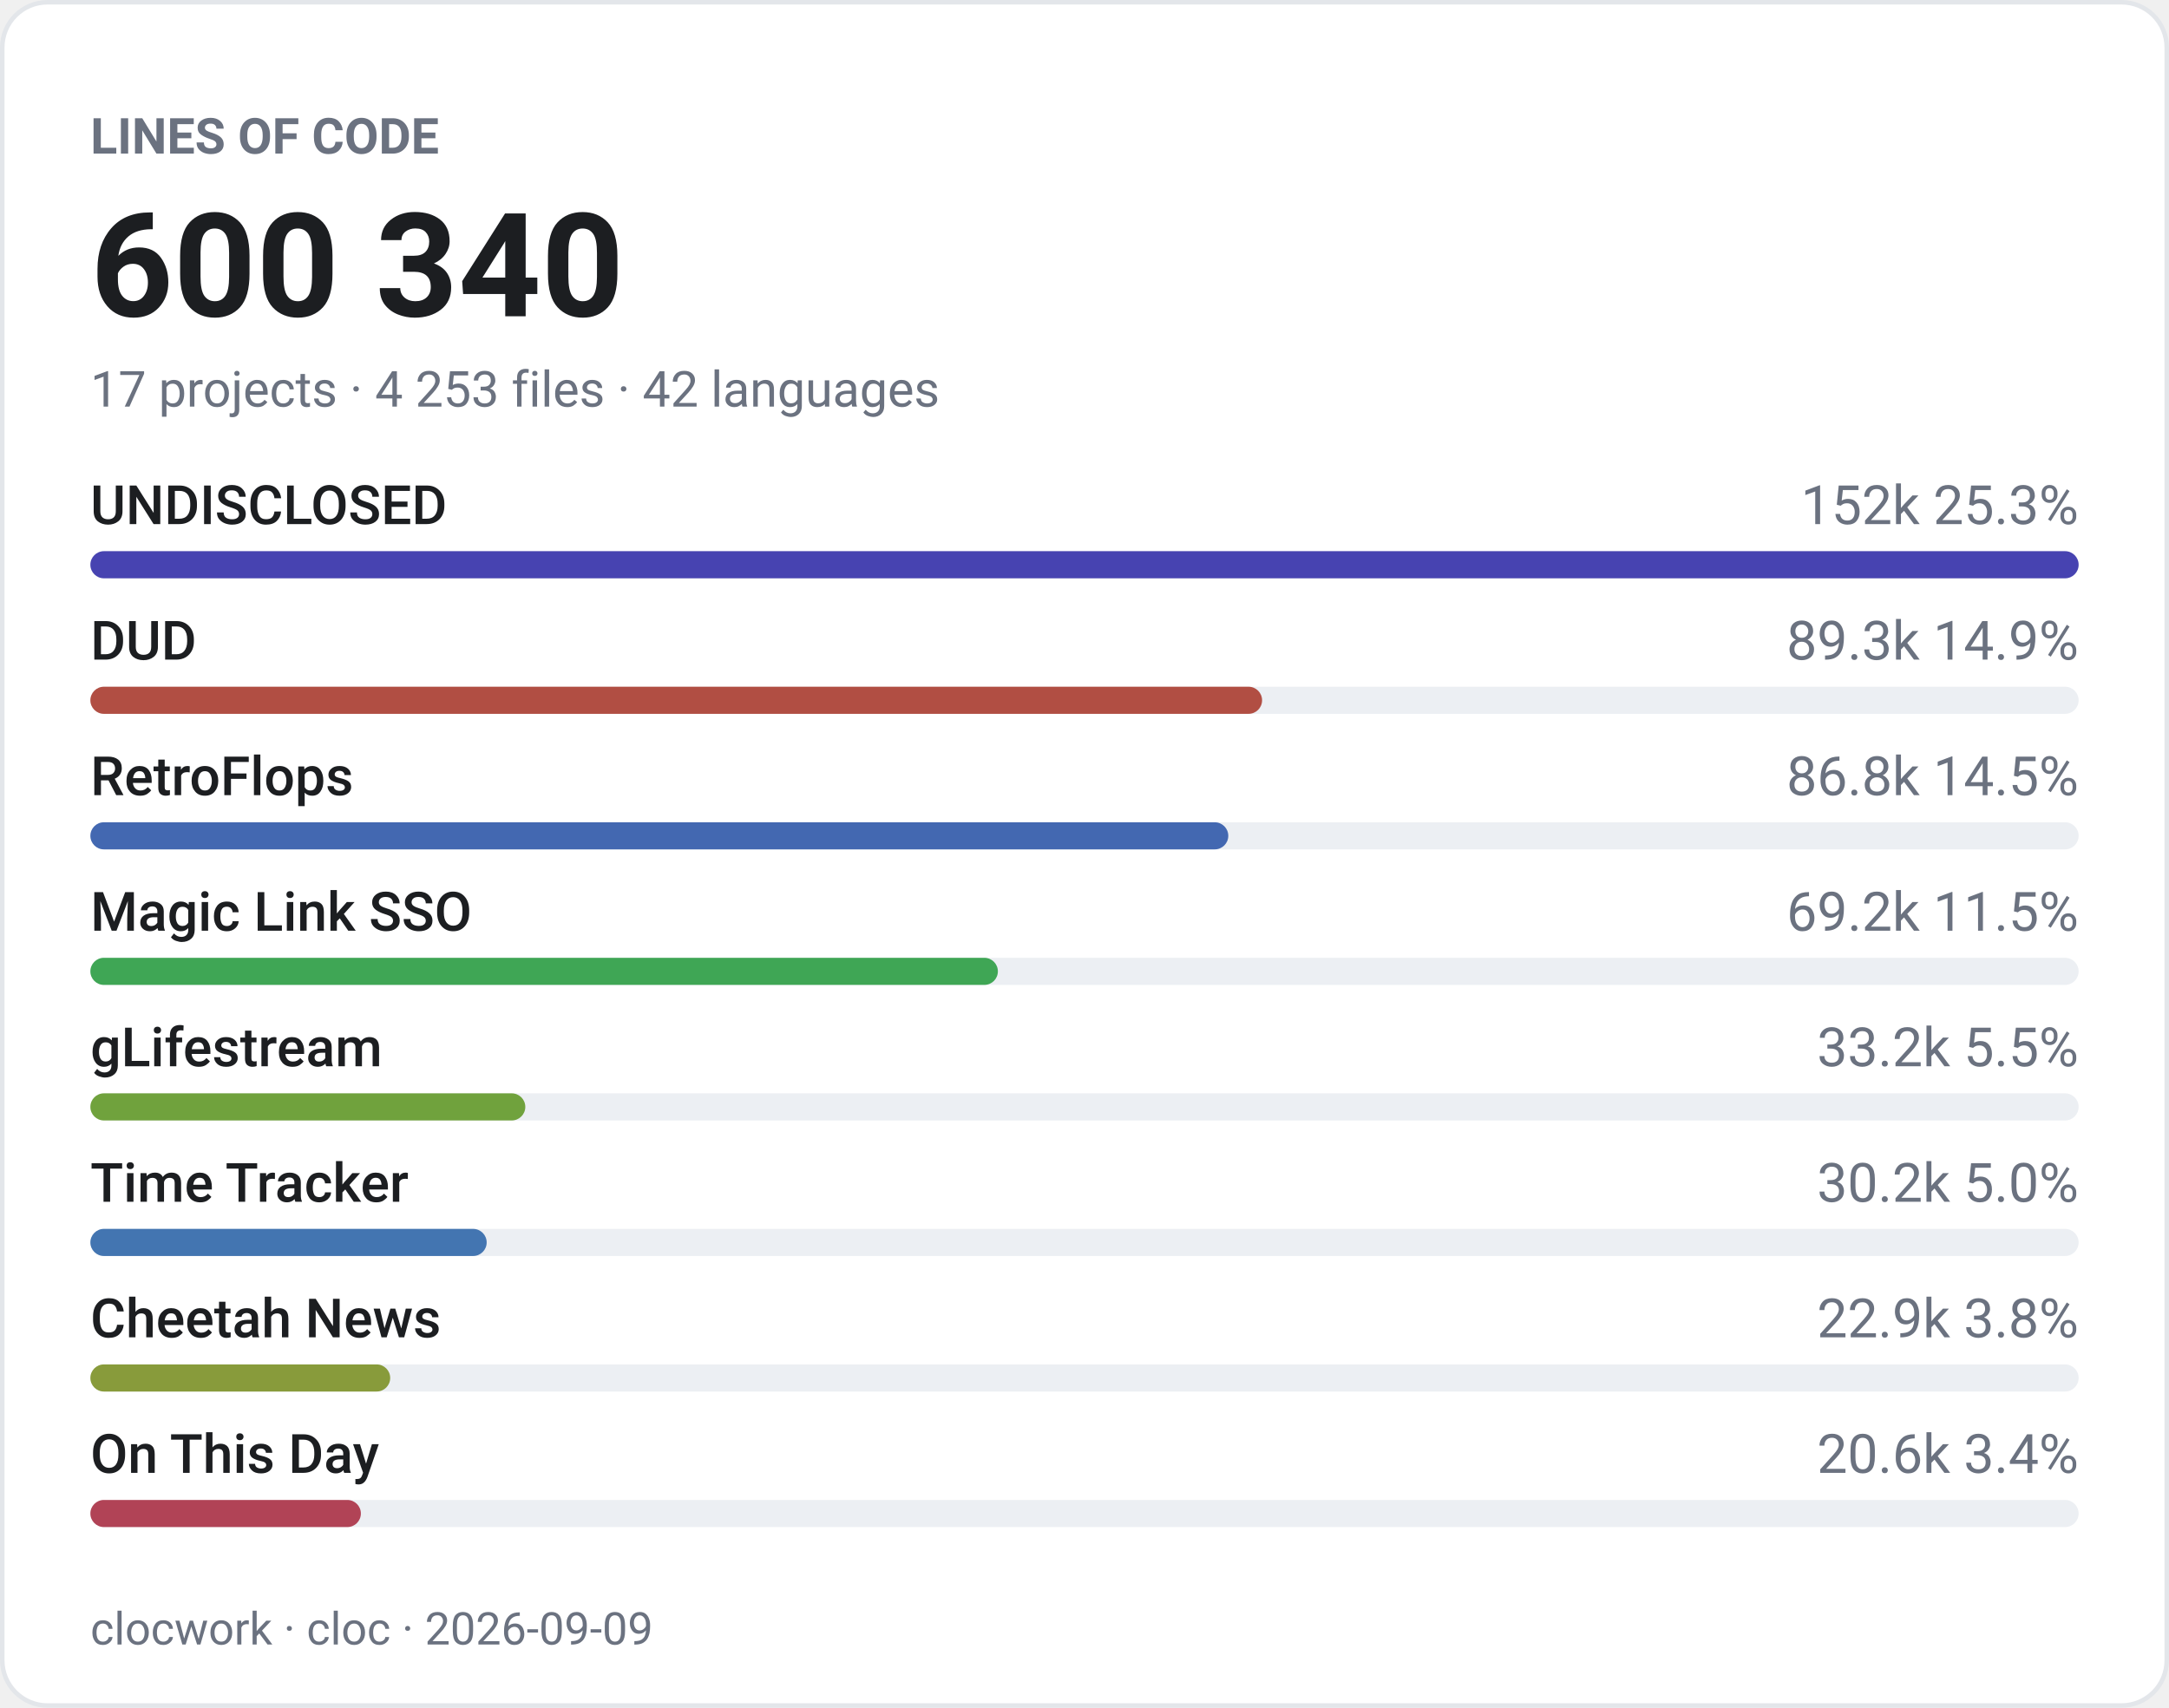
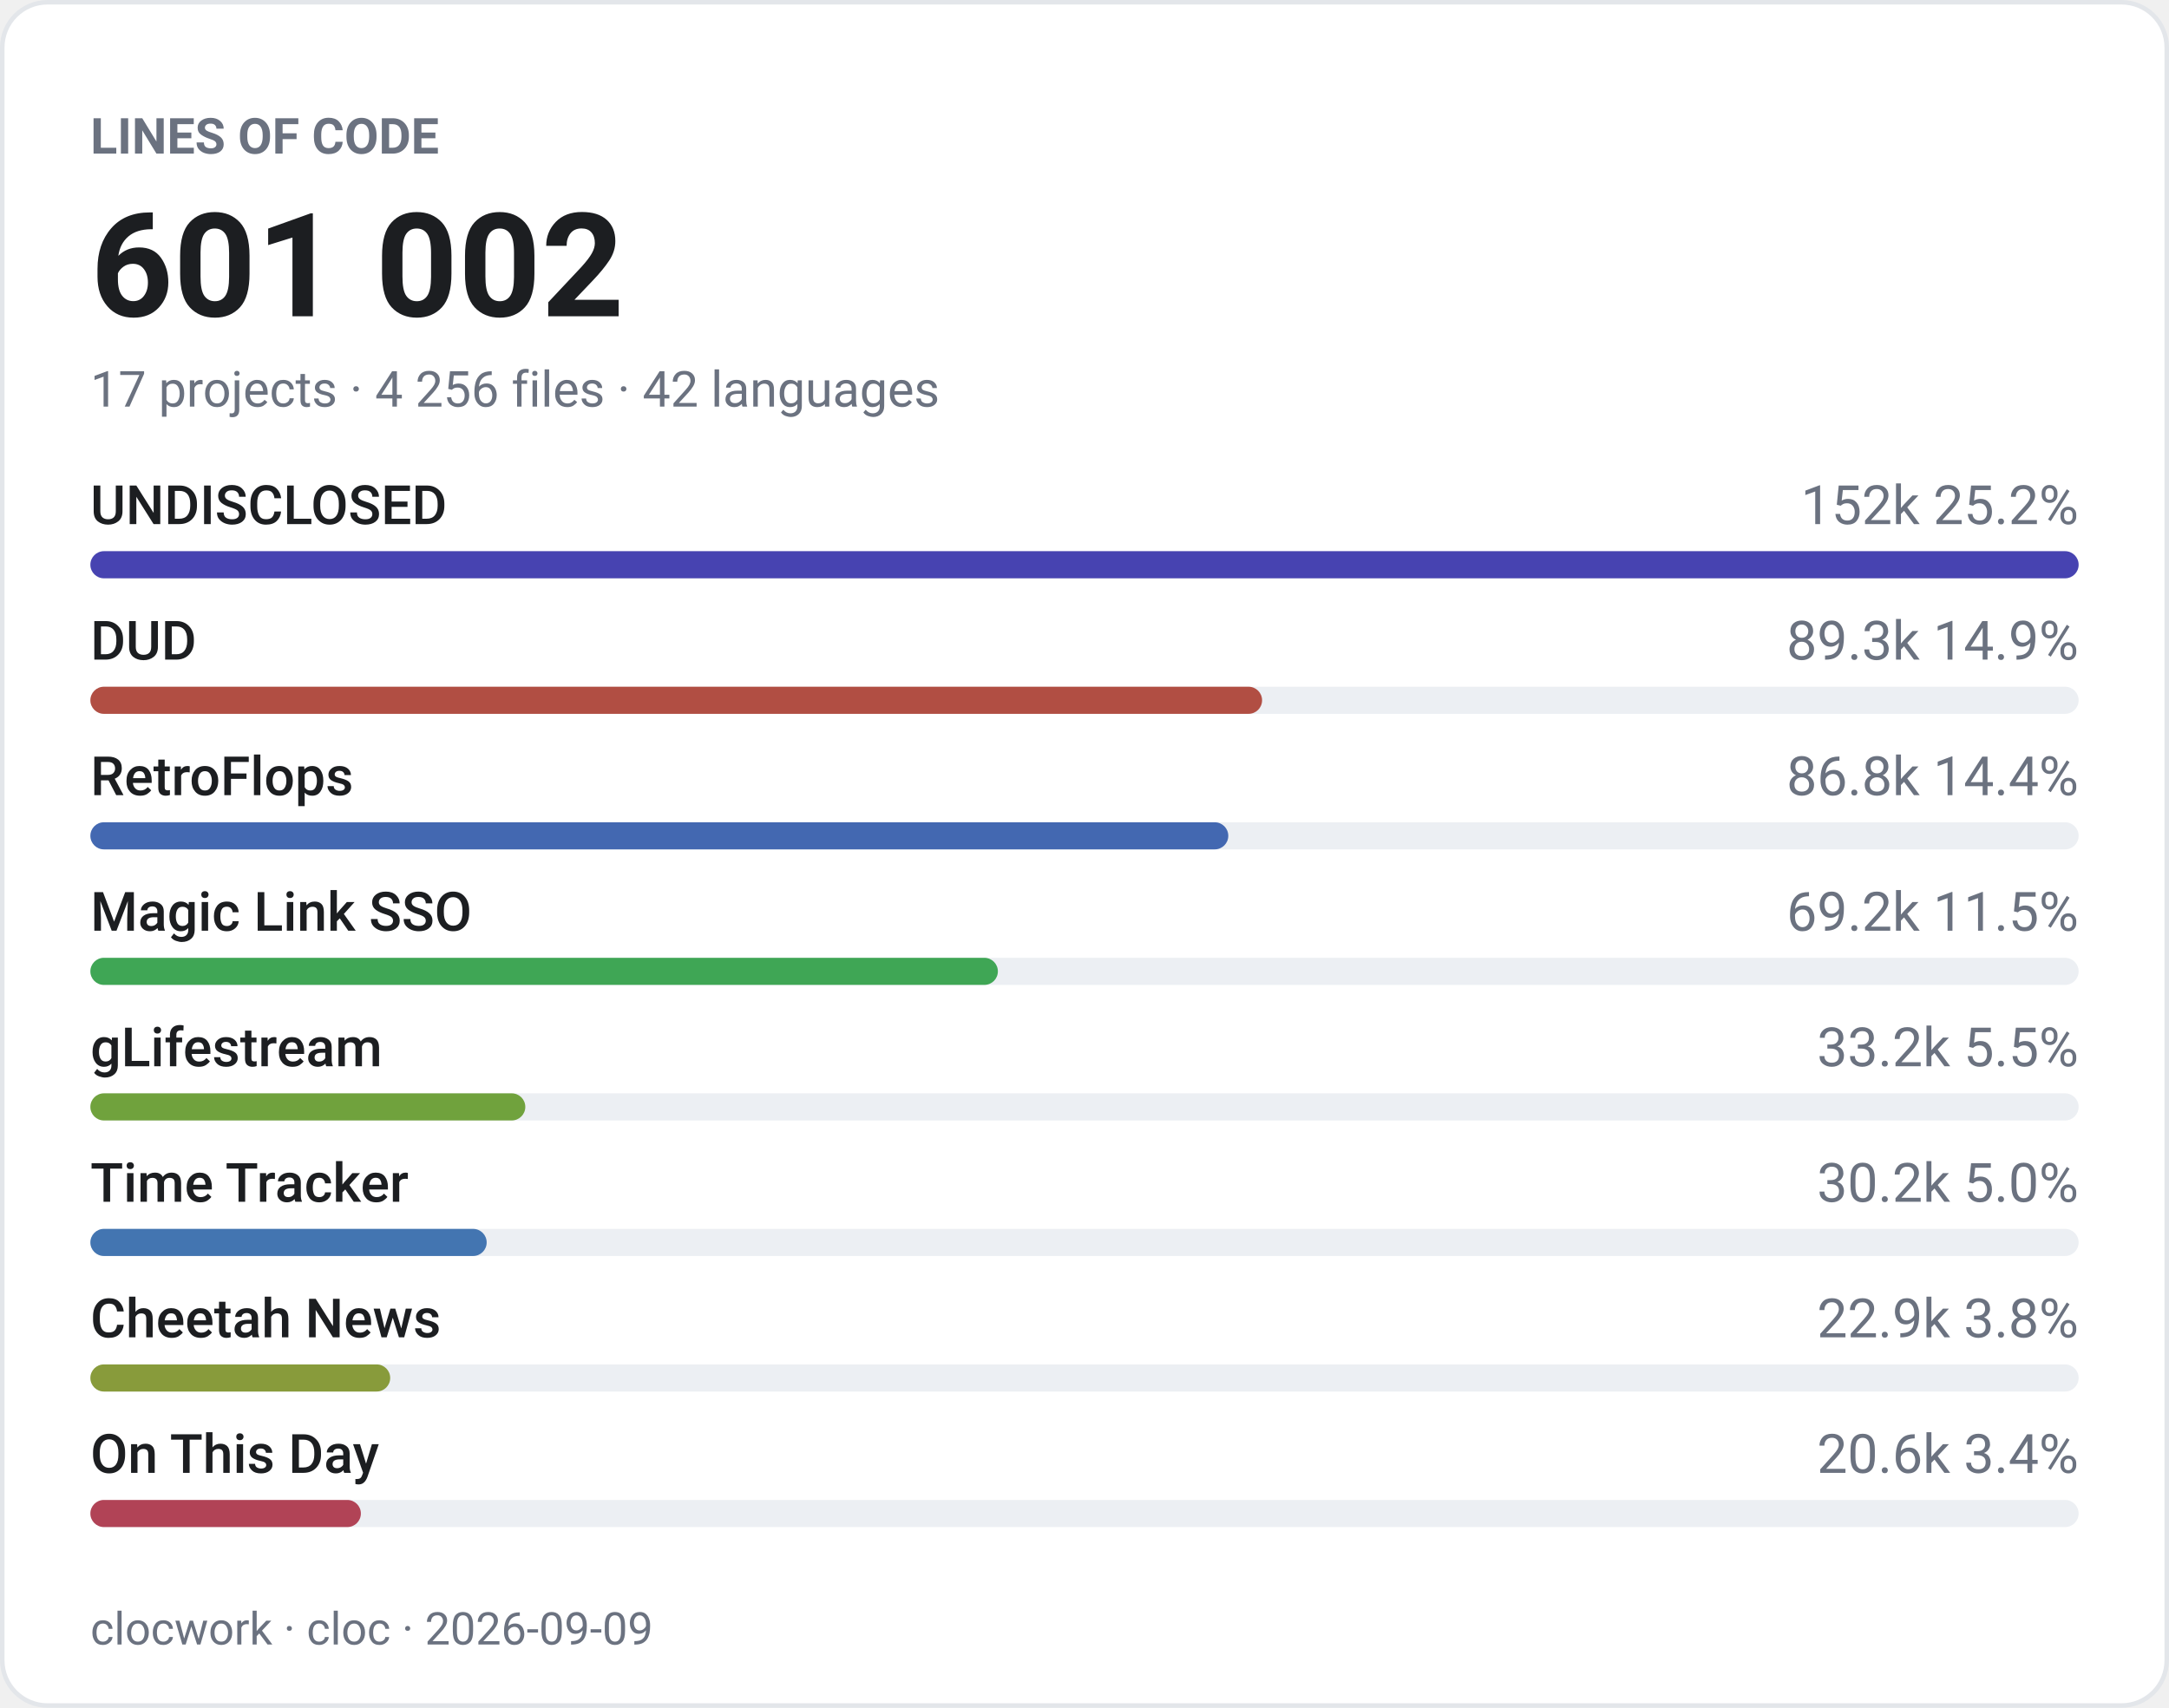
- <svg xmlns="http://www.w3.org/2000/svg" width="480" height="378" viewBox="0 0 480 378" role="img" aria-label="Lines of code by project: 600 340 in total">
+ <svg xmlns="http://www.w3.org/2000/svg" width="480" height="378" viewBox="0 0 480 378" role="img" aria-label="Lines of code by project: 601 002 in total">
  <style>
    .bg { fill: #ffffff; stroke: #e3e6ea; }
    .title { fill: #6b7280; }
    .figure { fill: #1c1e21; }
    .label { fill: #1c1e21; }
    .muted { fill: #6b7280; }
    .track { fill: #eceff3; }
    @media (prefers-color-scheme: dark) {
      .bg { fill: #0f1115; stroke: #262b33; }
      .title { fill: #9aa3af; }
      .figure { fill: #e6e8eb; }
      .label { fill: #e6e8eb; }
      .muted { fill: #9aa3af; }
      .track { fill: #22262e; }
    }
    .l0 { fill: #4743b1; }
    .l1 { fill: #b14e43; }
    .l2 { fill: #4368b1; }
    .l3 { fill: #3fa655; }
    .l4 { fill: #70a23d; }
    .l5 { fill: #4375b1; }
    .l6 { fill: #889b3b; }
    .l7 { fill: #b14356; }
    .l8 { fill: #a6953f; }
    .l9 { fill: #b1439f; }
    .l10 { fill: #7743b1; }
    .l11 { fill: #b1438f; }
-     .l12 { fill: #409faa; }
-     .l13 { fill: #5ba63f; }
+     .l12 { fill: #5ba63f; }
+     .l13 { fill: #409faa; }
    .l14 { fill: #51a63f; }
    .l15 { fill: #3da298; }
    .l16 { fill: #b18743; }
    @media (prefers-color-scheme: dark) {
      .l0 { fill: #5854be; }
      .l1 { fill: #b14e43; }
      .l2 { fill: #4368b1; }
      .l3 { fill: #43b15b; }
      .l4 { fill: #7ab143; }
      .l5 { fill: #4375b1; }
      .l6 { fill: #9bb143; }
      .l7 { fill: #b14356; }
      .l8 { fill: #b19f43; }
      .l9 { fill: #b1439f; }
      .l10 { fill: #7c46b8; }
      .l11 { fill: #b1438f; }
-       .l12 { fill: #43a6b1; }
-       .l13 { fill: #61b143; }
+       .l12 { fill: #61b143; }
+       .l13 { fill: #43a6b1; }
      .l14 { fill: #56b143; }
      .l15 { fill: #43b1a6; }
      .l16 { fill: #b18743; }
    }
</style>
  <rect class="bg" fill="#ffffff" stroke="#e3e6ea" x="0.5" y="0.5" width="479" height="377" rx="10" />
  <text x="20" y="34" class="title" fill="#6b7280" font-family="-apple-system,BlinkMacSystemFont,'Segoe UI',Roboto,Helvetica,Arial,sans-serif" font-size="11" font-weight="600" text-anchor="start">LINES OF CODE</text>
-   <text x="20" y="70" class="figure" fill="#1c1e21" font-family="-apple-system,BlinkMacSystemFont,'Segoe UI',Roboto,Helvetica,Arial,sans-serif" font-size="32" font-weight="700" text-anchor="start">600 340</text>
-   <text x="20" y="90" class="muted" fill="#6b7280" font-family="-apple-system,BlinkMacSystemFont,'Segoe UI',Roboto,Helvetica,Arial,sans-serif" font-size="11" font-weight="400" text-anchor="start">17 projects  ·  4 253 files  ·  42 languages</text>
+   <text x="20" y="70" class="figure" fill="#1c1e21" font-family="-apple-system,BlinkMacSystemFont,'Segoe UI',Roboto,Helvetica,Arial,sans-serif" font-size="32" font-weight="700" text-anchor="start">601 002</text>
+   <text x="20" y="90" class="muted" fill="#6b7280" font-family="-apple-system,BlinkMacSystemFont,'Segoe UI',Roboto,Helvetica,Arial,sans-serif" font-size="11" font-weight="400" text-anchor="start">17 projects  ·  4 256 files  ·  42 languages</text>
  <text x="20" y="116" class="label" fill="#1c1e21" font-family="-apple-system,BlinkMacSystemFont,'Segoe UI',Roboto,Helvetica,Arial,sans-serif" font-size="12" font-weight="500" text-anchor="start">UNDISCLOSED</text>
-   <text x="460" y="116" class="muted" fill="#6b7280" font-family="-apple-system,BlinkMacSystemFont,'Segoe UI',Roboto,Helvetica,Arial,sans-serif" font-size="12" font-weight="400" text-anchor="end">152k  25.3%</text>
+   <text x="460" y="116" class="muted" fill="#6b7280" font-family="-apple-system,BlinkMacSystemFont,'Segoe UI',Roboto,Helvetica,Arial,sans-serif" font-size="12" font-weight="400" text-anchor="end">152k  25.2%</text>
  <rect class="track" fill="#eceff3" x="20" y="122" width="440" height="6" rx="3.0" />
  <rect class="l0" x="20" y="122" width="440.00" height="6" rx="3.0" fill="#4743b1" />
  <text x="20" y="146" class="label" fill="#1c1e21" font-family="-apple-system,BlinkMacSystemFont,'Segoe UI',Roboto,Helvetica,Arial,sans-serif" font-size="12" font-weight="500" text-anchor="start">DUD</text>
  <text x="460" y="146" class="muted" fill="#6b7280" font-family="-apple-system,BlinkMacSystemFont,'Segoe UI',Roboto,Helvetica,Arial,sans-serif" font-size="12" font-weight="400" text-anchor="end">89.3k  14.9%</text>
  <rect class="track" fill="#eceff3" x="20" y="152" width="440" height="6" rx="3.0" />
  <rect class="l1" x="20" y="152" width="259.30" height="6" rx="3.0" fill="#b14e43" />
  <text x="20" y="176" class="label" fill="#1c1e21" font-family="-apple-system,BlinkMacSystemFont,'Segoe UI',Roboto,Helvetica,Arial,sans-serif" font-size="12" font-weight="500" text-anchor="start">RetroFlops</text>
-   <text x="460" y="176" class="muted" fill="#6b7280" font-family="-apple-system,BlinkMacSystemFont,'Segoe UI',Roboto,Helvetica,Arial,sans-serif" font-size="12" font-weight="400" text-anchor="end">86.8k  14.5%</text>
+   <text x="460" y="176" class="muted" fill="#6b7280" font-family="-apple-system,BlinkMacSystemFont,'Segoe UI',Roboto,Helvetica,Arial,sans-serif" font-size="12" font-weight="400" text-anchor="end">86.8k  14.4%</text>
  <rect class="track" fill="#eceff3" x="20" y="182" width="440" height="6" rx="3.0" />
  <rect class="l2" x="20" y="182" width="251.82" height="6" rx="3.0" fill="#4368b1" />
  <text x="20" y="206" class="label" fill="#1c1e21" font-family="-apple-system,BlinkMacSystemFont,'Segoe UI',Roboto,Helvetica,Arial,sans-serif" font-size="12" font-weight="500" text-anchor="start">Magic Link SSO</text>
  <text x="460" y="206" class="muted" fill="#6b7280" font-family="-apple-system,BlinkMacSystemFont,'Segoe UI',Roboto,Helvetica,Arial,sans-serif" font-size="12" font-weight="400" text-anchor="end">69.2k  11.5%</text>
  <rect class="track" fill="#eceff3" x="20" y="212" width="440" height="6" rx="3.0" />
  <rect class="l3" x="20" y="212" width="200.83" height="6" rx="3.0" fill="#3fa655" />
  <text x="20" y="236" class="label" fill="#1c1e21" font-family="-apple-system,BlinkMacSystemFont,'Segoe UI',Roboto,Helvetica,Arial,sans-serif" font-size="12" font-weight="500" text-anchor="start">gLifestream</text>
  <text x="460" y="236" class="muted" fill="#6b7280" font-family="-apple-system,BlinkMacSystemFont,'Segoe UI',Roboto,Helvetica,Arial,sans-serif" font-size="12" font-weight="400" text-anchor="end">33.2k  5.5%</text>
  <rect class="track" fill="#eceff3" x="20" y="242" width="440" height="6" rx="3.0" />
  <rect class="l4" x="20" y="242" width="96.25" height="6" rx="3.0" fill="#70a23d" />
  <text x="20" y="266" class="label" fill="#1c1e21" font-family="-apple-system,BlinkMacSystemFont,'Segoe UI',Roboto,Helvetica,Arial,sans-serif" font-size="12" font-weight="500" text-anchor="start">Time Tracker</text>
  <text x="460" y="266" class="muted" fill="#6b7280" font-family="-apple-system,BlinkMacSystemFont,'Segoe UI',Roboto,Helvetica,Arial,sans-serif" font-size="12" font-weight="400" text-anchor="end">30.2k  5.0%</text>
  <rect class="track" fill="#eceff3" x="20" y="272" width="440" height="6" rx="3.0" />
  <rect class="l5" x="20" y="272" width="87.70" height="6" rx="3.0" fill="#4375b1" />
  <text x="20" y="296" class="label" fill="#1c1e21" font-family="-apple-system,BlinkMacSystemFont,'Segoe UI',Roboto,Helvetica,Arial,sans-serif" font-size="12" font-weight="500" text-anchor="start">Cheetah News</text>
  <text x="460" y="296" class="muted" fill="#6b7280" font-family="-apple-system,BlinkMacSystemFont,'Segoe UI',Roboto,Helvetica,Arial,sans-serif" font-size="12" font-weight="400" text-anchor="end">22.9k  3.8%</text>
  <rect class="track" fill="#eceff3" x="20" y="302" width="440" height="6" rx="3.0" />
  <rect class="l6" x="20" y="302" width="66.35" height="6" rx="3.0" fill="#889b3b" />
  <text x="20" y="326" class="label" fill="#1c1e21" font-family="-apple-system,BlinkMacSystemFont,'Segoe UI',Roboto,Helvetica,Arial,sans-serif" font-size="12" font-weight="500" text-anchor="start">On This Day</text>
  <text x="460" y="326" class="muted" fill="#6b7280" font-family="-apple-system,BlinkMacSystemFont,'Segoe UI',Roboto,Helvetica,Arial,sans-serif" font-size="12" font-weight="400" text-anchor="end">20.6k  3.4%</text>
  <rect class="track" fill="#eceff3" x="20" y="332" width="440" height="6" rx="3.0" />
  <rect class="l7" x="20" y="332" width="59.86" height="6" rx="3.0" fill="#b14356" />
  <text x="20" y="364" class="muted" fill="#6b7280" font-family="-apple-system,BlinkMacSystemFont,'Segoe UI',Roboto,Helvetica,Arial,sans-serif" font-size="10" font-weight="400" text-anchor="start">clocwork · cloc · 2026-09-09</text>
</svg>
